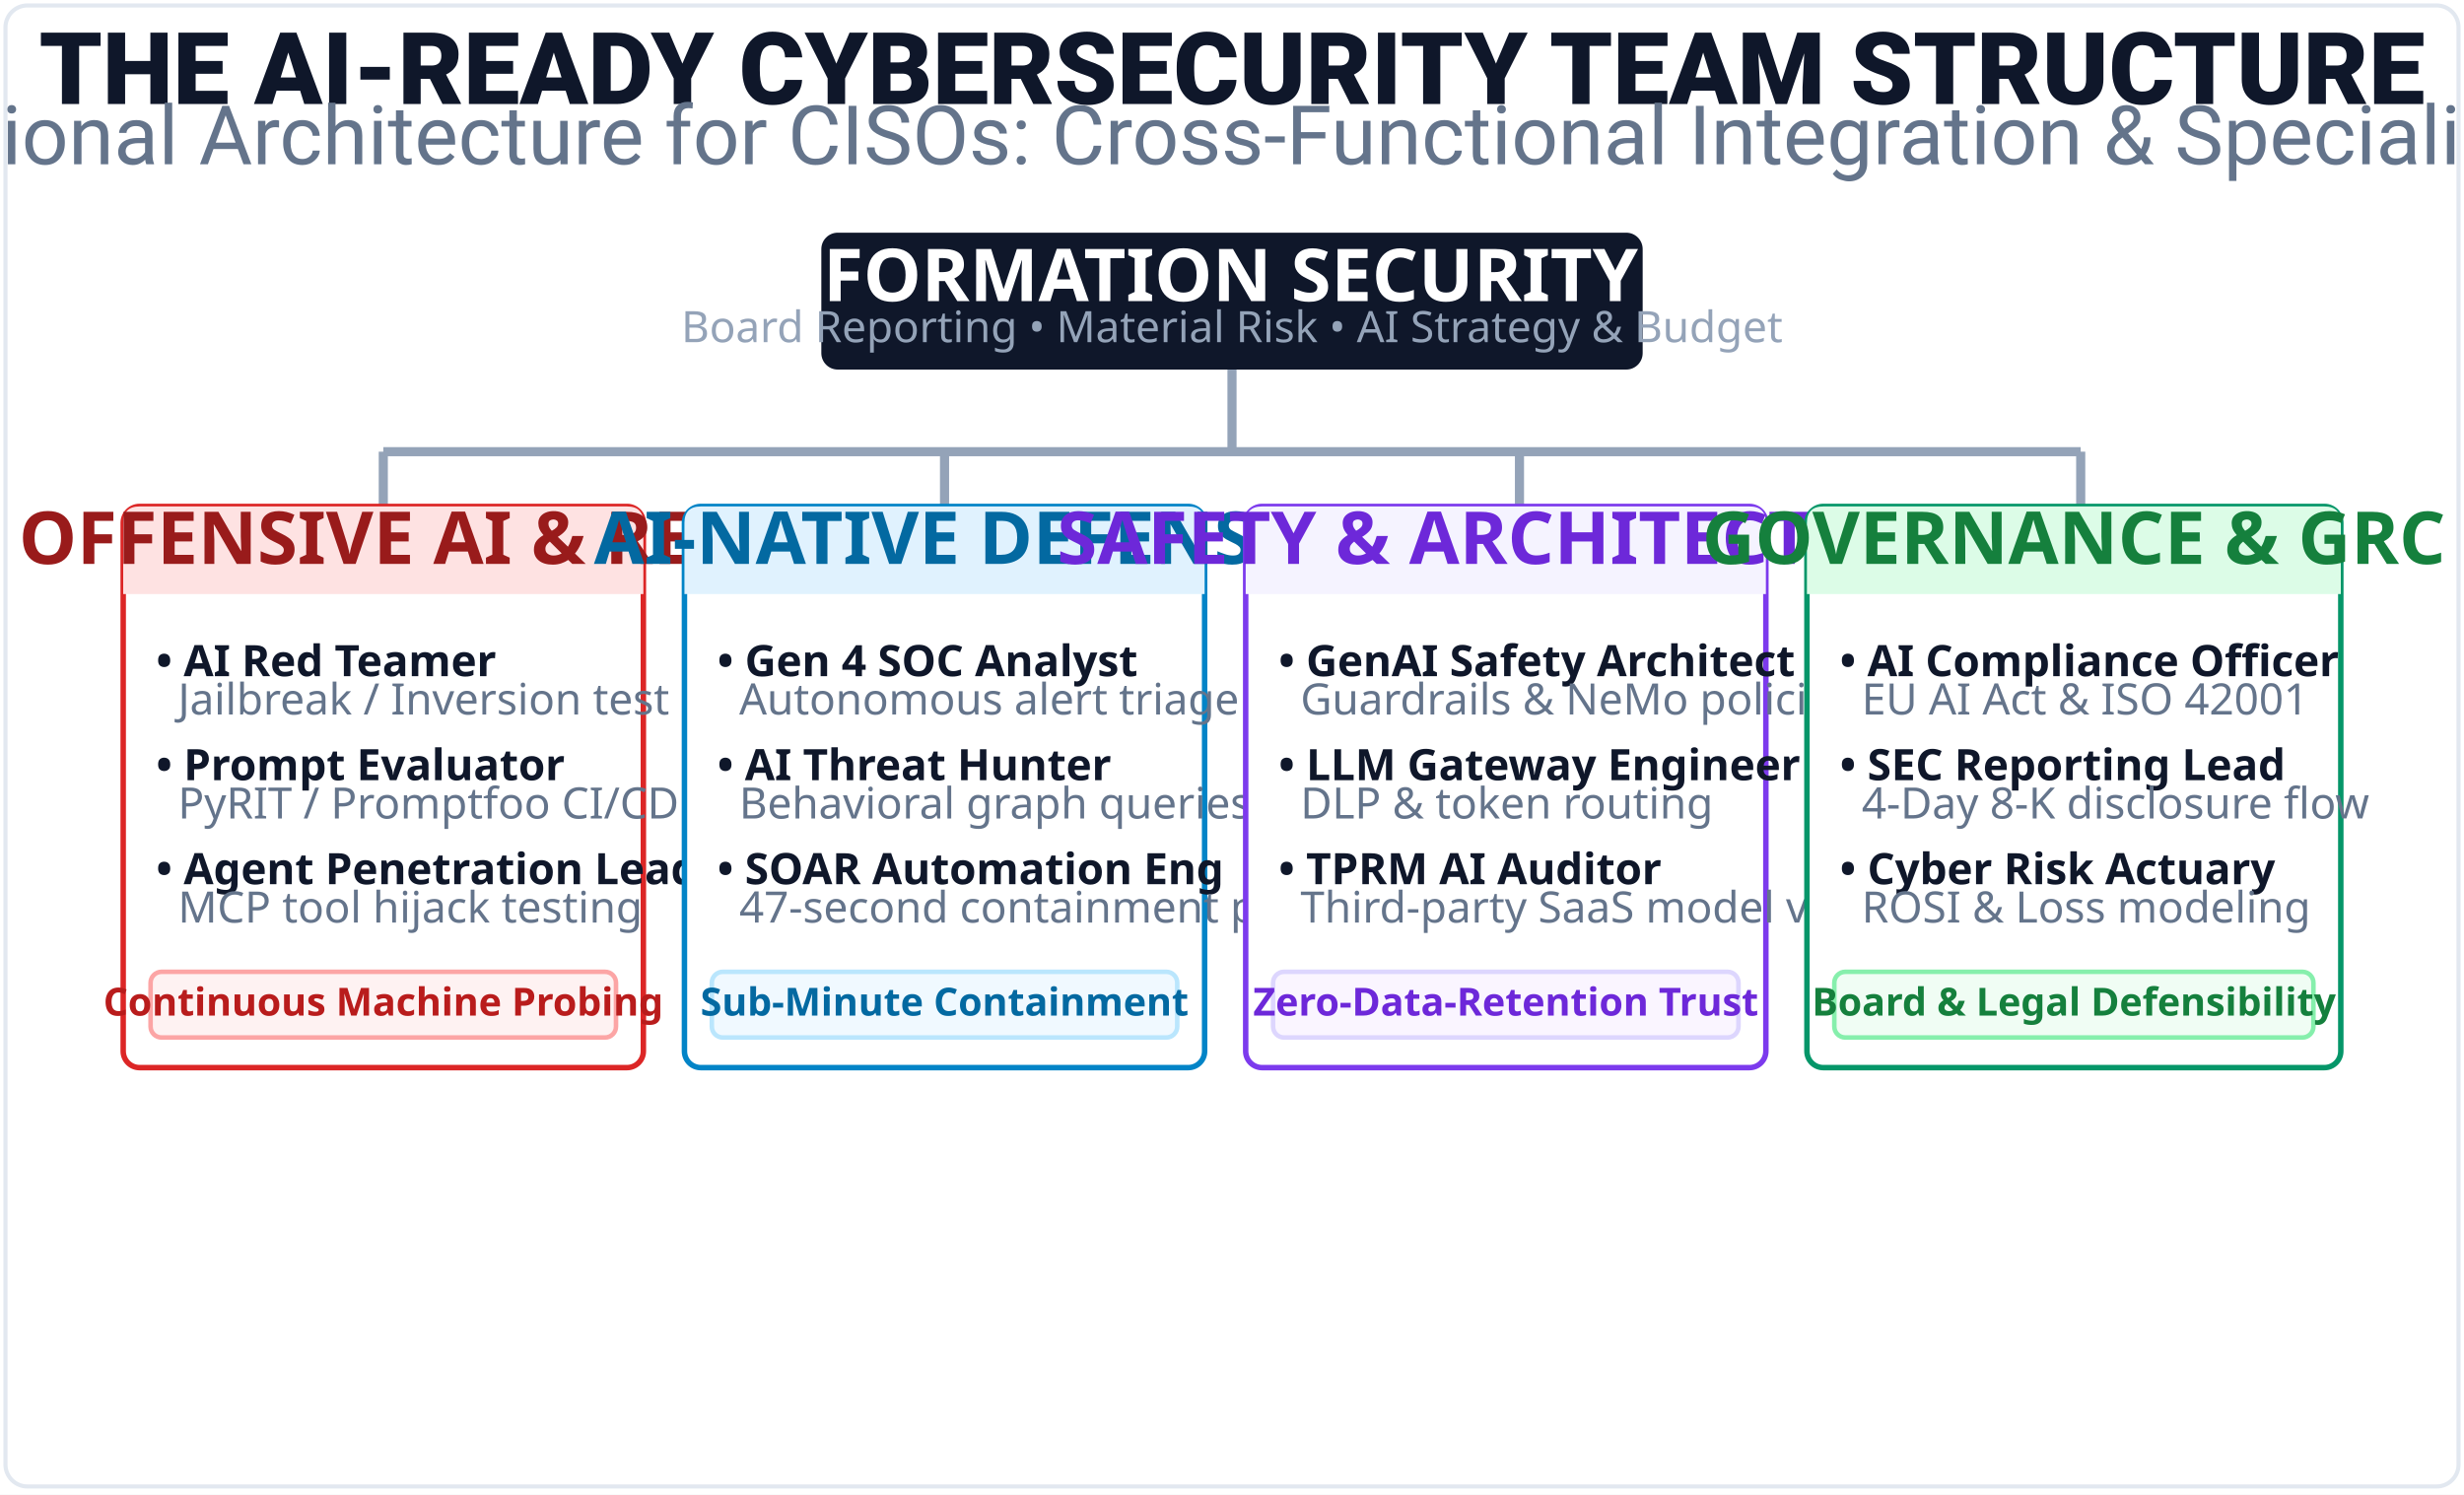
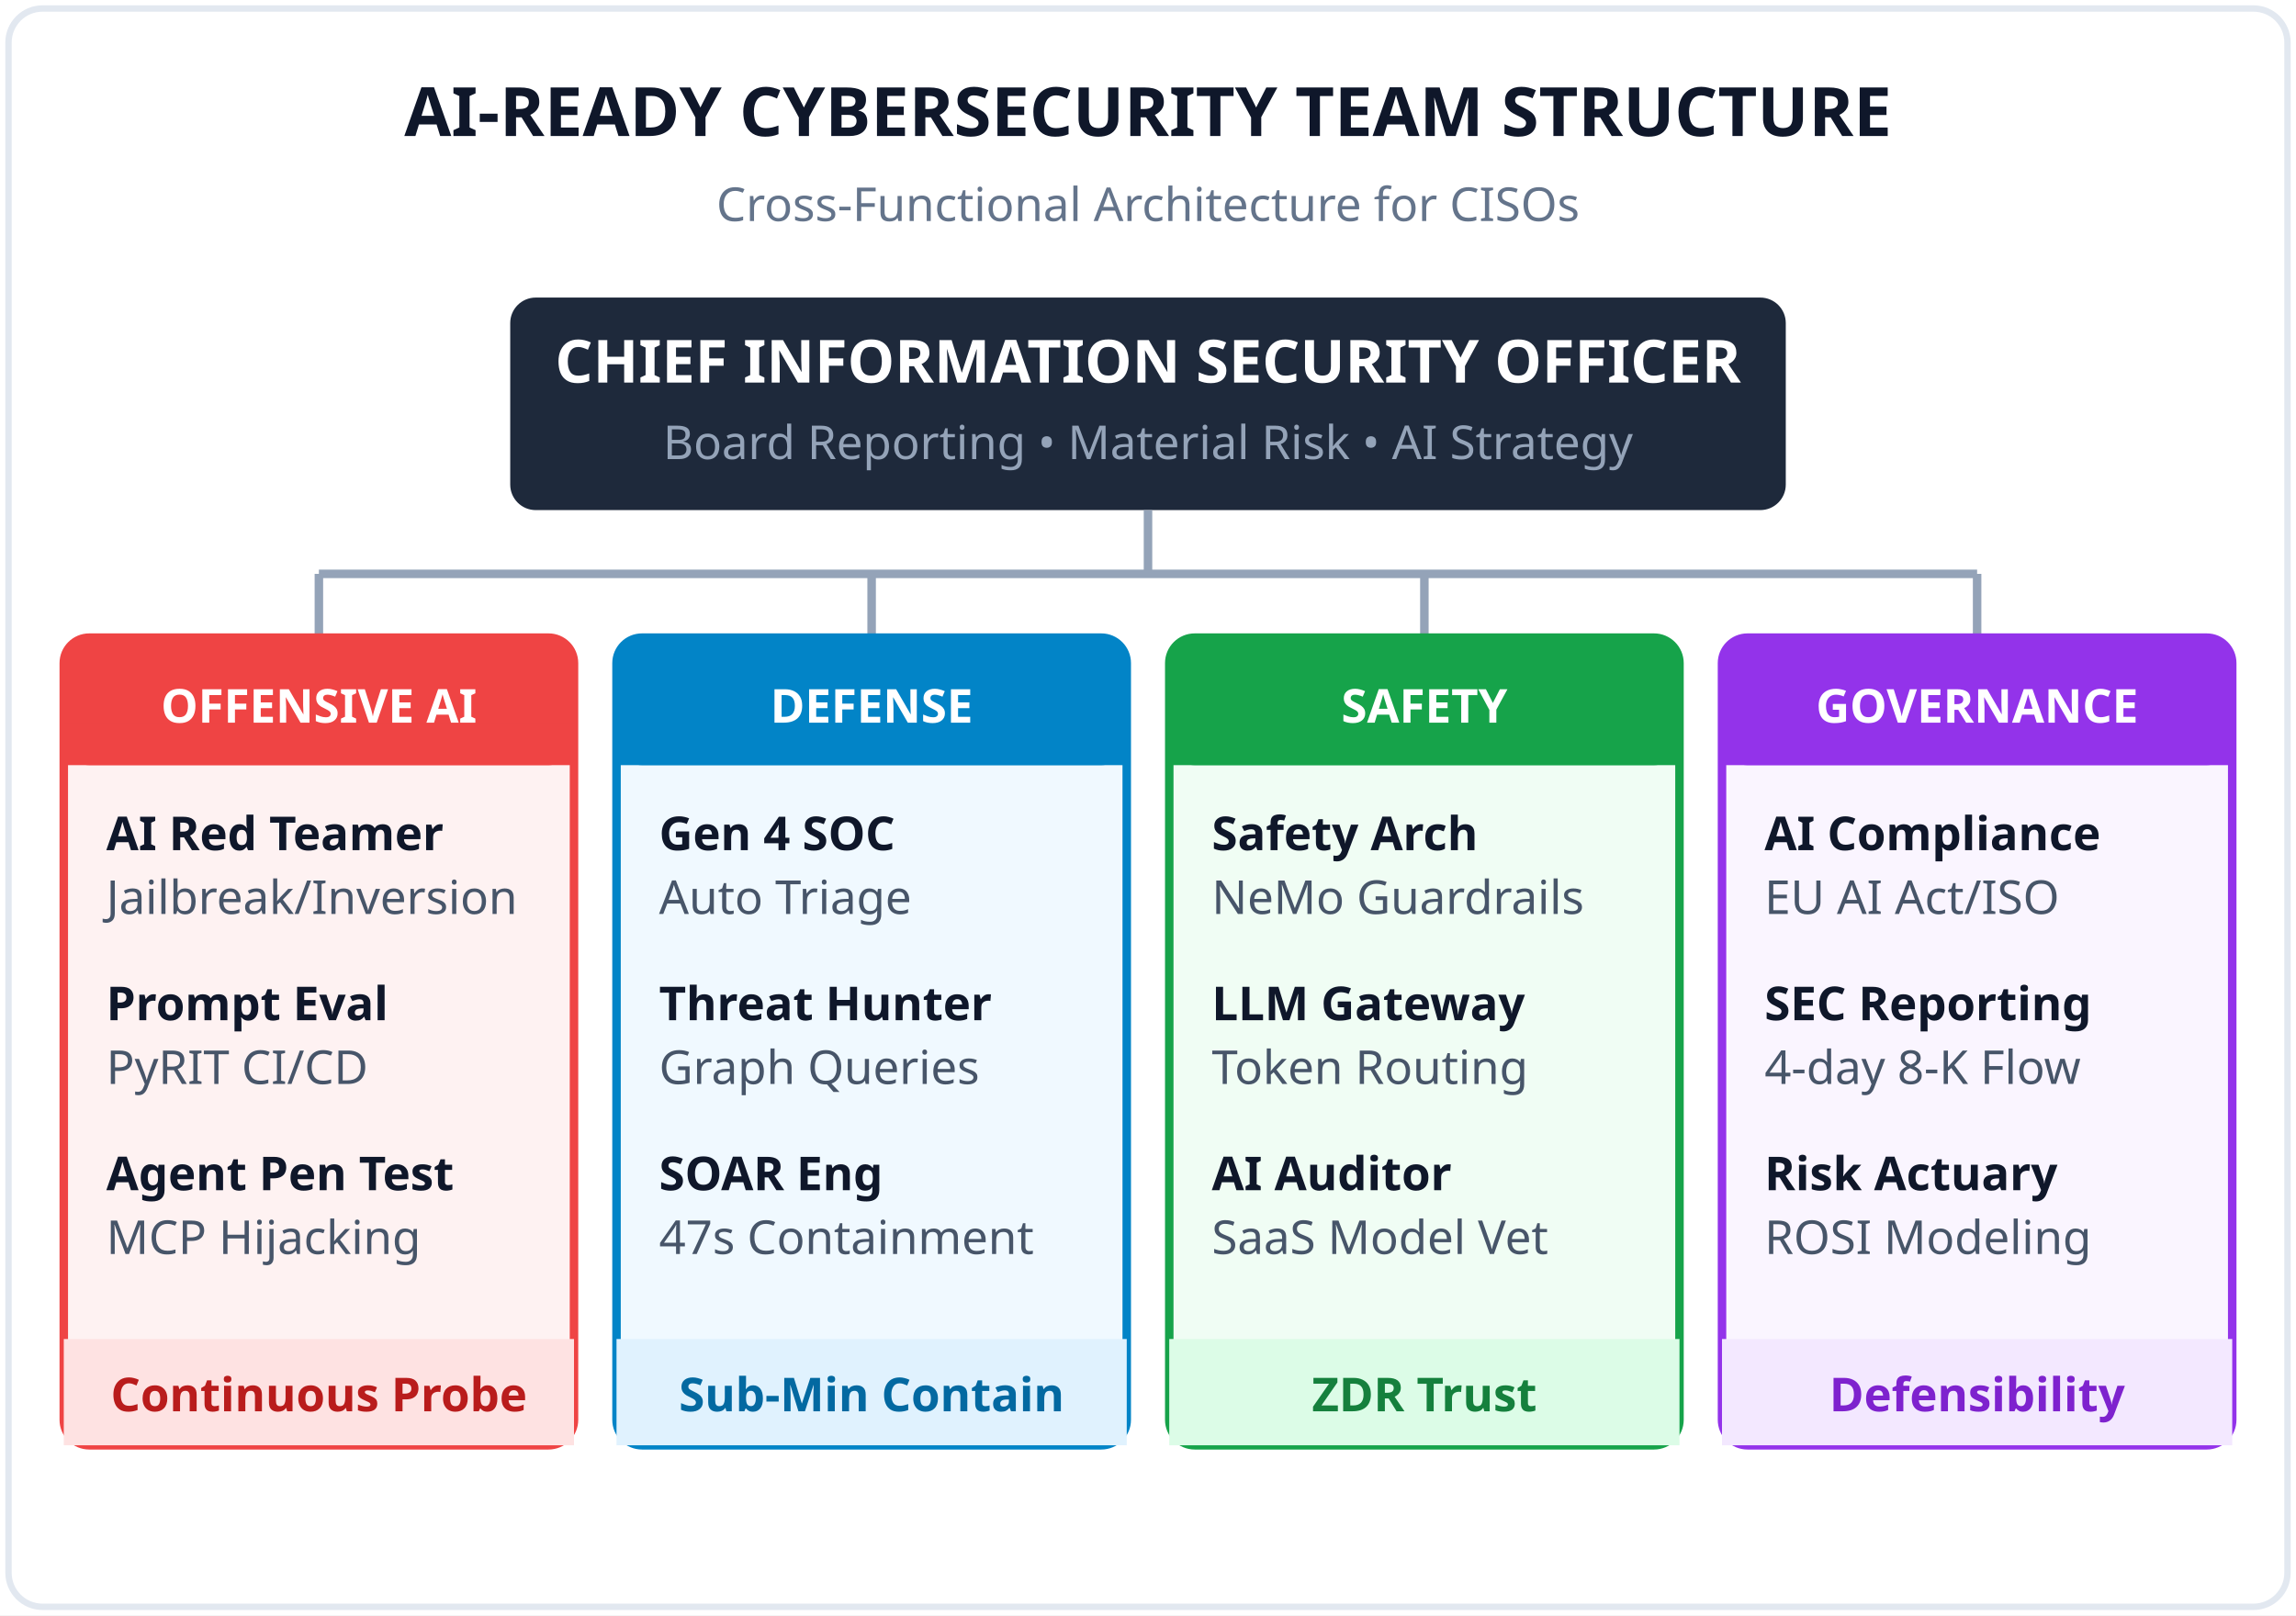
- <svg xmlns="http://www.w3.org/2000/svg" viewBox="0 0 540 327.6" width="100%" height="100%">
-   <rect width="540" height="327.6" fill="#ffffff" />
-   <rect width="537.6" height="324.6" x="1.2" y="1.2" fill="none" stroke="#e2e8f0" stroke-width="0.9" rx="4.8" />
-   <text x="270" y="22.8" fill="#0f172a" font-family="-apple-system, BlinkMacSystemFont, 'Segoe UI', Roboto, sans-serif" font-size="22" font-weight="800" text-anchor="middle">THE AI-READY CYBERSECURITY TEAM STRUCTURE</text>
-   <text x="270" y="36" fill="#64748b" font-family="-apple-system, BlinkMacSystemFont, 'Segoe UI', Roboto, sans-serif" font-size="18" text-anchor="middle">Organizational Architecture for CISOs: Cross-Functional Integration &amp; Specialized Roles</text>
-   <g transform="translate(180, 51)">
-     <rect width="180" height="30" fill="#0f172a" rx="3.6" />
-     <text x="90" y="15" fill="#ffffff" font-family="sans-serif" font-size="16" font-weight="800" text-anchor="middle">CHIEF INFORMATION SECURITY OFFICER</text>
-     <text x="90" y="24" fill="#94a3b8" font-family="sans-serif" font-size="9.5" text-anchor="middle">Board Reporting • Material Risk • AI Strategy &amp; Budget</text>
+ <svg xmlns="http://www.w3.org/2000/svg" viewBox="0 0 540 380" width="100%" height="100%">
+   <rect width="540" height="380" fill="#ffffff" />
+   <rect width="536" height="376" x="2" y="2" fill="none" stroke="#e2e8f0" stroke-width="1.5" rx="8" />
+   <text x="270" y="32" fill="#0f172a" font-family="'Segoe UI', sans-serif" font-size="16" font-weight="800" text-anchor="middle">AI-READY CYBERSECURITY TEAM STRUCTURE</text>
+   <text x="270" y="52" fill="#64748b" font-family="'Segoe UI', sans-serif" font-size="11" text-anchor="middle">Cross-Functional Architecture for CISOs</text>
+   <g transform="translate(120, 70)">
+     <rect width="300" height="50" fill="#1e293b" rx="6" />
+     <text x="150" y="20" fill="#ffffff" font-family="'Segoe UI', sans-serif" font-size="14" font-weight="800" text-anchor="middle">CHIEF INFORMATION SECURITY OFFICER</text>
+     <text x="150" y="38" fill="#94a3b8" font-family="'Segoe UI', sans-serif" font-size="11" text-anchor="middle">Board Reporting • Material Risk • AI Strategy</text>
  </g>
-   <line x1="270" y1="81" x2="270" y2="99" stroke="#94a3b8" stroke-width="2" />
-   <line x1="84" y1="99" x2="456" y2="99" stroke="#94a3b8" stroke-width="2" />
-   <line x1="84" y1="99" x2="84" y2="111" stroke="#94a3b8" stroke-width="2" />
-   <line x1="207" y1="99" x2="207" y2="111" stroke="#94a3b8" stroke-width="2" />
-   <line x1="333" y1="99" x2="333" y2="111" stroke="#94a3b8" stroke-width="2" />
-   <line x1="456" y1="99" x2="456" y2="111" stroke="#94a3b8" stroke-width="2" />
-   <g transform="translate(27, 111)">
-     <rect width="114" height="123" fill="#ffffff" stroke="#dc2626" stroke-width="1.2" rx="3.6" />
-     <path d="M 0 3.6 Q 0 0 3.6 0 L 110.4 0 Q 114 0 114 3.6 L 114 19.2 L 0 19.2 Z" fill="#fee2e2" />
-     <text x="57" y="12.6" fill="#991b1b" font-family="sans-serif" font-size="16" font-weight="800" text-anchor="middle">OFFENSIVE AI &amp; RED</text>
-     <g transform="translate(7.2, 28.8)" font-family="sans-serif" font-size="9.5" fill="#334155">
-       <text x="0" y="8.4" font-weight="700" fill="#0f172a">• AI Red Teamer</text>
-       <text x="4.8" y="16.8" fill="#64748b">Jailbreak / Inversion test</text>
-       <text x="0" y="31.2" font-weight="700" fill="#0f172a">• Prompt Evaluator</text>
-       <text x="4.8" y="39.6" fill="#64748b">PyRIT / Promptfoo CI/CD</text>
-       <text x="0" y="54" font-weight="700" fill="#0f172a">• Agent Penetration Lead</text>
-       <text x="4.8" y="62.4" fill="#64748b">MCP tool hijack testing</text>
-     </g>
-     <rect x="6" y="102" width="102" height="14.4" fill="#fef2f2" stroke="#fca5a5" rx="2.4" />
-     <text x="57" y="111.6" fill="#b91c1c" font-family="sans-serif" font-size="8.5" font-weight="700" text-anchor="middle">Continuous Machine Probing</text>
+   <path d="M 270 120 L 270 135 M 75 135 L 465 135 M 75 135 L 75 150 M 205 135 L 205 150 M 335 135 L 335 150 M 465 135 L 465 150" stroke="#94a3b8" stroke-width="2" fill="none" />
+   <g transform="translate(15, 150)">
+     <rect width="120" height="190" fill="#fef2f2" stroke="#ef4444" stroke-width="2" rx="6" />
+     <rect width="120" height="30" fill="#ef4444" rx="6" stroke="none" />
+     <rect width="120" height="10" y="20" fill="#ef4444" stroke="none" />
+     <text x="60" y="20" fill="#ffffff" font-family="'Segoe UI', sans-serif" font-size="11" font-weight="800" text-anchor="middle">OFFENSIVE AI</text>
+     <text x="10" y="50" fill="#0f172a" font-family="'Segoe UI', sans-serif" font-size="11" font-weight="700">AI Red Teamer</text>
+     <text x="10" y="65" fill="#475569" font-family="'Segoe UI', sans-serif" font-size="11">Jailbreak/Inversion</text>
+     <text x="10" y="90" fill="#0f172a" font-family="'Segoe UI', sans-serif" font-size="11" font-weight="700">Prompt Eval</text>
+     <text x="10" y="105" fill="#475569" font-family="'Segoe UI', sans-serif" font-size="11">PyRIT CI/CD</text>
+     <text x="10" y="130" fill="#0f172a" font-family="'Segoe UI', sans-serif" font-size="11" font-weight="700">Agent Pen Test</text>
+     <text x="10" y="145" fill="#475569" font-family="'Segoe UI', sans-serif" font-size="11">MCP Hijacking</text>
+     <rect x="0" y="165" width="120" height="25" fill="#fee2e2" rx="0" ry="0" />
+     <text x="60" y="182" fill="#b91c1c" font-family="'Segoe UI', sans-serif" font-size="11" font-weight="700" text-anchor="middle">Continuous Probe</text>
  </g>
-   <g transform="translate(150, 111)">
-     <rect width="114" height="123" fill="#ffffff" stroke="#0284c7" stroke-width="1.2" rx="3.6" />
-     <path d="M 0 3.6 Q 0 0 3.6 0 L 110.4 0 Q 114 0 114 3.6 L 114 19.2 L 0 19.2 Z" fill="#e0f2fe" />
-     <text x="57" y="12.6" fill="#0369a1" font-family="sans-serif" font-size="16" font-weight="800" text-anchor="middle">AI-NATIVE DEFENSE</text>
-     <g transform="translate(7.2, 28.8)" font-family="sans-serif" font-size="9.5" fill="#334155">
-       <text x="0" y="8.4" font-weight="700" fill="#0f172a">• Gen 4 SOC Analyst</text>
-       <text x="4.8" y="16.8" fill="#64748b">Autonomous alert triage</text>
-       <text x="0" y="31.2" font-weight="700" fill="#0f172a">• AI Threat Hunter</text>
-       <text x="4.8" y="39.6" fill="#64748b">Behavioral graph queries</text>
-       <text x="0" y="54" font-weight="700" fill="#0f172a">• SOAR Automation Eng</text>
-       <text x="4.8" y="62.4" fill="#64748b">47-second containment play</text>
-     </g>
-     <rect x="6" y="102" width="102" height="14.4" fill="#f0f9ff" stroke="#bae6fd" rx="2.4" />
-     <text x="57" y="111.6" fill="#0369a1" font-family="sans-serif" font-size="8.5" font-weight="700" text-anchor="middle">Sub-Minute Containment</text>
+   <g transform="translate(145, 150)">
+     <rect width="120" height="190" fill="#f0f9ff" stroke="#0284c7" stroke-width="2" rx="6" />
+     <rect width="120" height="30" fill="#0284c7" rx="6" stroke="none" />
+     <rect width="120" height="10" y="20" fill="#0284c7" stroke="none" />
+     <text x="60" y="20" fill="#ffffff" font-family="'Segoe UI', sans-serif" font-size="11" font-weight="800" text-anchor="middle">DEFENSE</text>
+     <text x="10" y="50" fill="#0f172a" font-family="'Segoe UI', sans-serif" font-size="11" font-weight="700">Gen 4 SOC</text>
+     <text x="10" y="65" fill="#475569" font-family="'Segoe UI', sans-serif" font-size="11">Auto Triage</text>
+     <text x="10" y="90" fill="#0f172a" font-family="'Segoe UI', sans-serif" font-size="11" font-weight="700">Threat Hunter</text>
+     <text x="10" y="105" fill="#475569" font-family="'Segoe UI', sans-serif" font-size="11">Graph Queries</text>
+     <text x="10" y="130" fill="#0f172a" font-family="'Segoe UI', sans-serif" font-size="11" font-weight="700">SOAR Eng</text>
+     <text x="10" y="145" fill="#475569" font-family="'Segoe UI', sans-serif" font-size="11">47s Containment</text>
+     <rect x="0" y="165" width="120" height="25" fill="#e0f2fe" rx="0" ry="0" />
+     <text x="60" y="182" fill="#0369a1" font-family="'Segoe UI', sans-serif" font-size="11" font-weight="700" text-anchor="middle">Sub-Min Contain</text>
  </g>
-   <g transform="translate(273, 111)">
-     <rect width="114" height="123" fill="#ffffff" stroke="#7c3aed" stroke-width="1.2" rx="3.6" />
-     <path d="M 0 3.6 Q 0 0 3.6 0 L 110.4 0 Q 114 0 114 3.6 L 114 19.2 L 0 19.2 Z" fill="#f5f3ff" />
-     <text x="57" y="12.6" fill="#6d28d9" font-family="sans-serif" font-size="16" font-weight="800" text-anchor="middle">SAFETY &amp; ARCHITECTURE</text>
-     <g transform="translate(7.2, 28.8)" font-family="sans-serif" font-size="9.5" fill="#334155">
-       <text x="0" y="8.4" font-weight="700" fill="#0f172a">• GenAI Safety Architect</text>
-       <text x="4.8" y="16.8" fill="#64748b">Guardrails &amp; NeMo policies</text>
-       <text x="0" y="31.2" font-weight="700" fill="#0f172a">• LLM Gateway Engineer</text>
-       <text x="4.8" y="39.6" fill="#64748b">DLP &amp; token routing</text>
-       <text x="0" y="54" font-weight="700" fill="#0f172a">• TPRM AI Auditor</text>
-       <text x="4.8" y="62.4" fill="#64748b">Third-party SaaS model vet</text>
-     </g>
-     <rect x="6" y="102" width="102" height="14.4" fill="#faf5ff" stroke="#ddd6fe" rx="2.4" />
-     <text x="57" y="111.6" fill="#6d28d9" font-family="sans-serif" font-size="8.5" font-weight="700" text-anchor="middle">Zero-Data-Retention Trust</text>
+   <g transform="translate(275, 150)">
+     <rect width="120" height="190" fill="#f0fdf4" stroke="#16a34a" stroke-width="2" rx="6" />
+     <rect width="120" height="30" fill="#16a34a" rx="6" stroke="none" />
+     <rect width="120" height="10" y="20" fill="#16a34a" stroke="none" />
+     <text x="60" y="20" fill="#ffffff" font-family="'Segoe UI', sans-serif" font-size="11" font-weight="800" text-anchor="middle">SAFETY</text>
+     <text x="10" y="50" fill="#0f172a" font-family="'Segoe UI', sans-serif" font-size="11" font-weight="700">Safety Arch</text>
+     <text x="10" y="65" fill="#475569" font-family="'Segoe UI', sans-serif" font-size="11">NeMo Guardrails</text>
+     <text x="10" y="90" fill="#0f172a" font-family="'Segoe UI', sans-serif" font-size="11" font-weight="700">LLM Gateway</text>
+     <text x="10" y="105" fill="#475569" font-family="'Segoe UI', sans-serif" font-size="11">Token Routing</text>
+     <text x="10" y="130" fill="#0f172a" font-family="'Segoe UI', sans-serif" font-size="11" font-weight="700">AI Auditor</text>
+     <text x="10" y="145" fill="#475569" font-family="'Segoe UI', sans-serif" font-size="11">SaaS Model Vet</text>
+     <rect x="0" y="165" width="120" height="25" fill="#dcfce7" rx="0" ry="0" />
+     <text x="60" y="182" fill="#15803d" font-family="'Segoe UI', sans-serif" font-size="11" font-weight="700" text-anchor="middle">ZDR Trust</text>
  </g>
-   <g transform="translate(396, 111)">
-     <rect width="117" height="123" fill="#ffffff" stroke="#059669" stroke-width="1.2" rx="3.6" />
-     <path d="M 0 3.6 Q 0 0 3.6 0 L 113.4 0 Q 117 0 117 3.6 L 117 19.2 L 0 19.2 Z" fill="#dcfce7" />
-     <text x="58.5" y="12.6" fill="#15803d" font-family="sans-serif" font-size="16" font-weight="800" text-anchor="middle">GOVERNANCE &amp; GRC</text>
-     <g transform="translate(7.2, 28.8)" font-family="sans-serif" font-size="9.5" fill="#334155">
-       <text x="0" y="8.4" font-weight="700" fill="#0f172a">• AI Compliance Officer</text>
-       <text x="4.8" y="16.8" fill="#64748b">EU AI Act &amp; ISO 42001</text>
-       <text x="0" y="31.2" font-weight="700" fill="#0f172a">• SEC Reporting Lead</text>
-       <text x="4.8" y="39.6" fill="#64748b">4-Day 8-K disclosure flow</text>
-       <text x="0" y="54" font-weight="700" fill="#0f172a">• Cyber Risk Actuary</text>
-       <text x="4.8" y="62.4" fill="#64748b">ROSI &amp; Loss modeling</text>
-     </g>
-     <rect x="6" y="102" width="105" height="14.4" fill="#f0fdf4" stroke="#86efac" rx="2.4" />
-     <text x="58.5" y="111.6" fill="#15803d" font-family="sans-serif" font-size="8.5" font-weight="700" text-anchor="middle">Board &amp; Legal Defensibility</text>
+   <g transform="translate(405, 150)">
+     <rect width="120" height="190" fill="#faf5ff" stroke="#9333ea" stroke-width="2" rx="6" />
+     <rect width="120" height="30" fill="#9333ea" rx="6" stroke="none" />
+     <rect width="120" height="10" y="20" fill="#9333ea" stroke="none" />
+     <text x="60" y="20" fill="#ffffff" font-family="'Segoe UI', sans-serif" font-size="11" font-weight="800" text-anchor="middle">GOVERNANCE</text>
+     <text x="10" y="50" fill="#0f172a" font-family="'Segoe UI', sans-serif" font-size="11" font-weight="700">AI Compliance</text>
+     <text x="10" y="65" fill="#475569" font-family="'Segoe UI', sans-serif" font-size="11">EU AI Act/ISO</text>
+     <text x="10" y="90" fill="#0f172a" font-family="'Segoe UI', sans-serif" font-size="11" font-weight="700">SEC Reporting</text>
+     <text x="10" y="105" fill="#475569" font-family="'Segoe UI', sans-serif" font-size="11">4-day 8-K Flow</text>
+     <text x="10" y="130" fill="#0f172a" font-family="'Segoe UI', sans-serif" font-size="11" font-weight="700">Risk Actuary</text>
+     <text x="10" y="145" fill="#475569" font-family="'Segoe UI', sans-serif" font-size="11">ROSI Modeling</text>
+     <rect x="0" y="165" width="120" height="25" fill="#f3e8ff" rx="0" ry="0" />
+     <text x="60" y="182" fill="#7e22ce" font-family="'Segoe UI', sans-serif" font-size="11" font-weight="700" text-anchor="middle">Defensibility</text>
  </g>
</svg>
